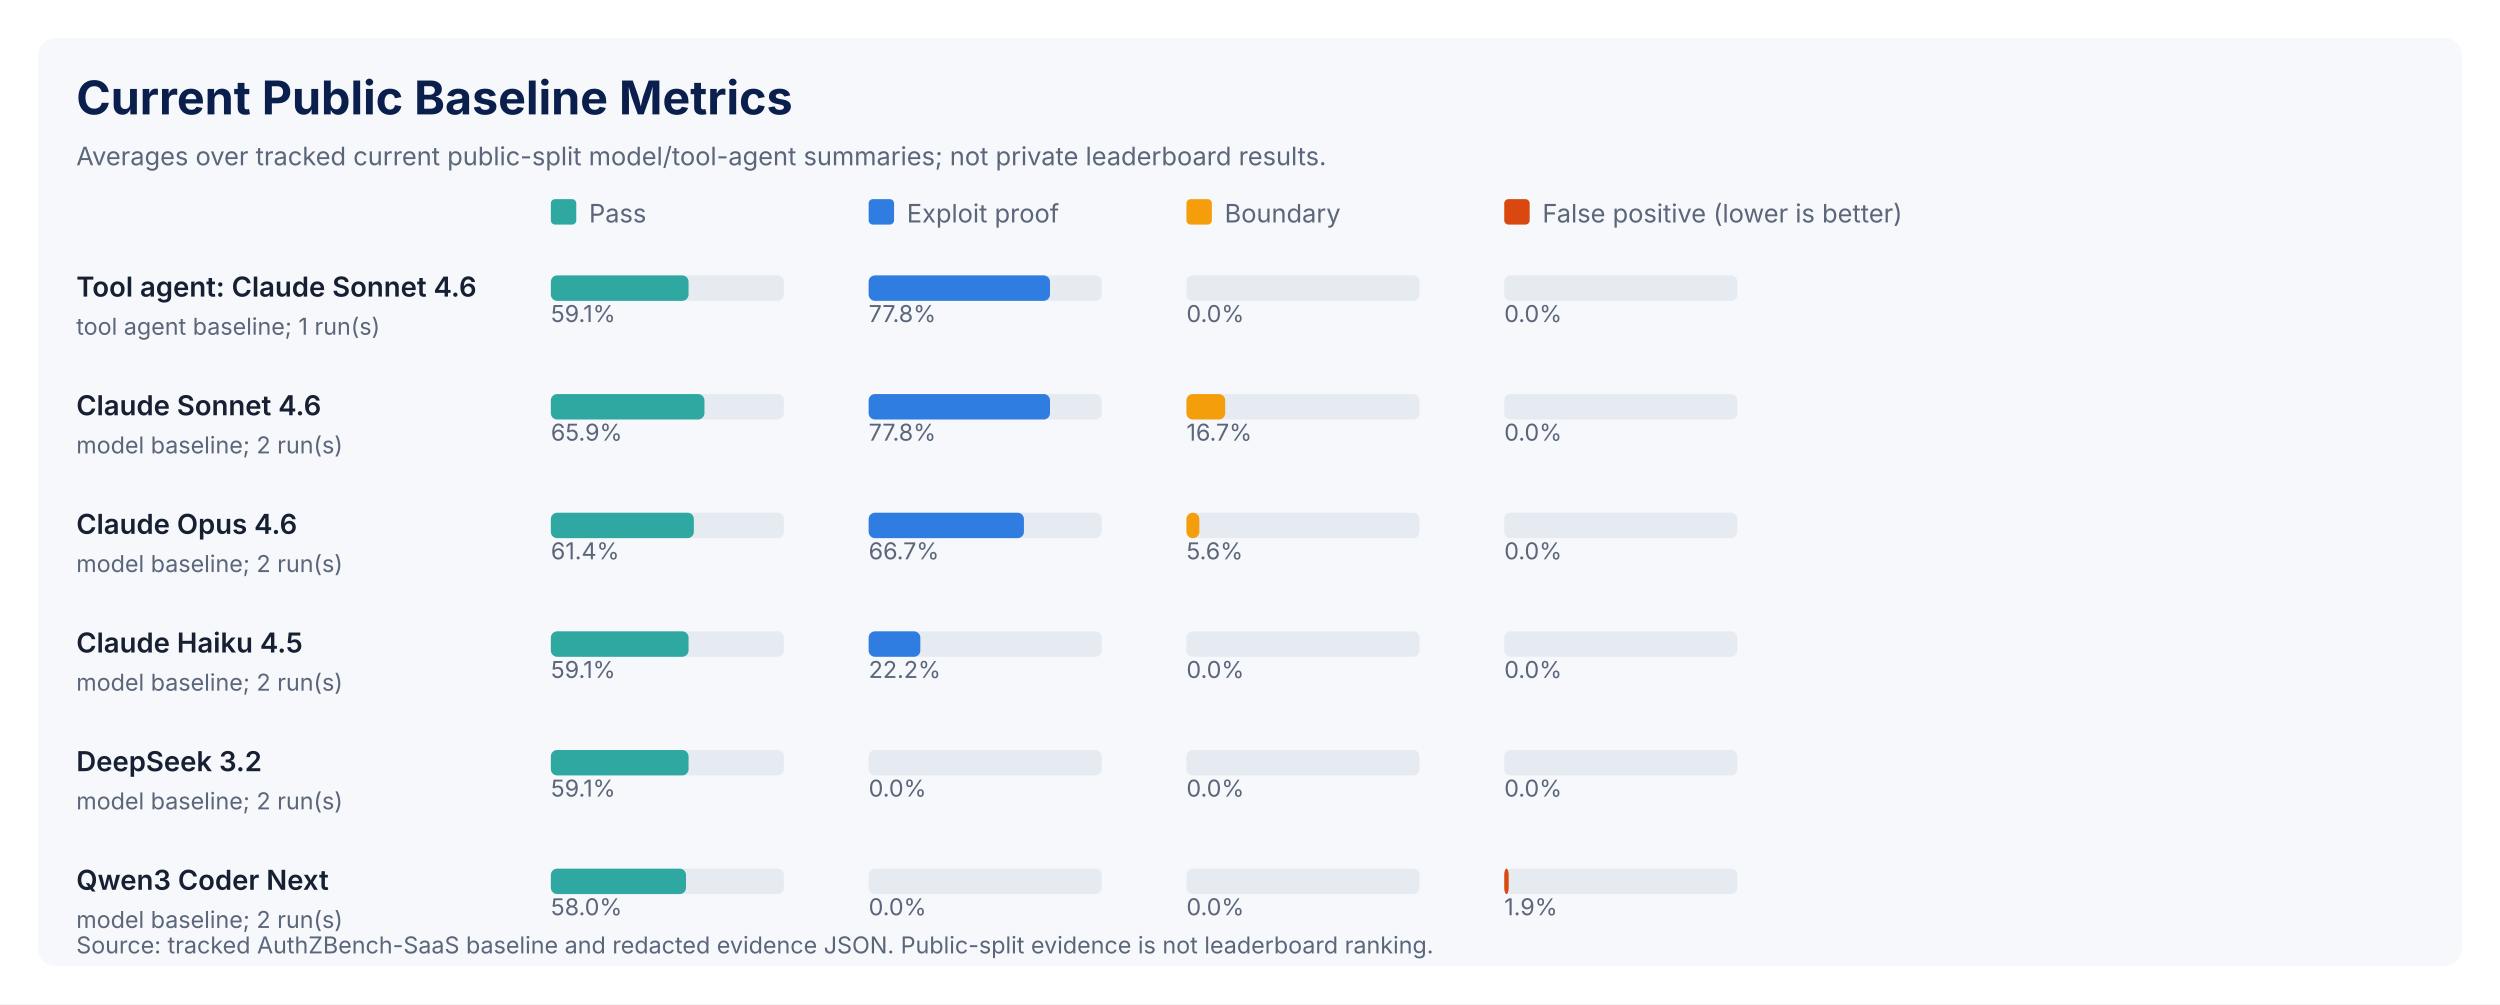
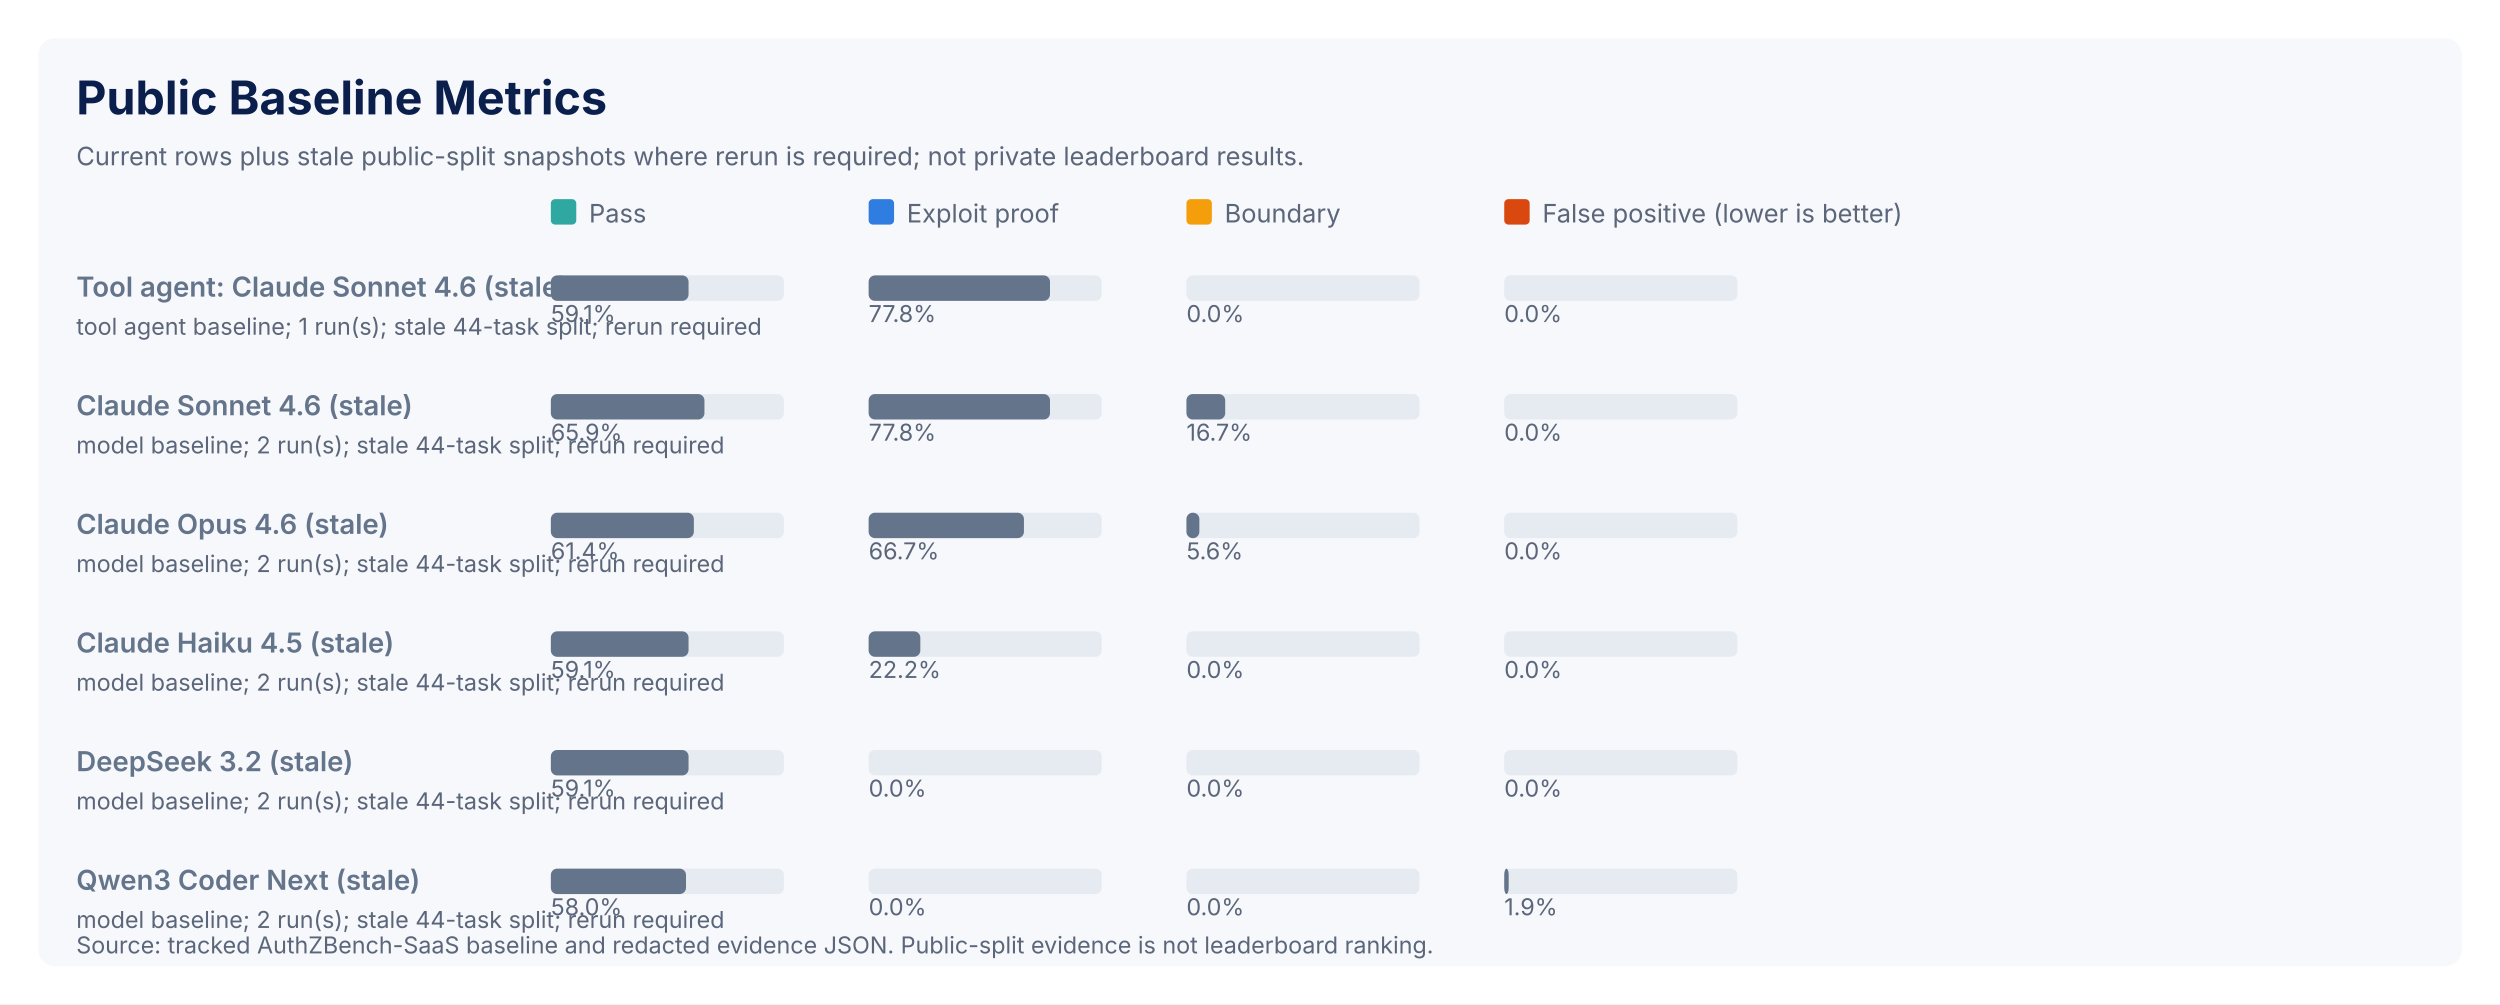
<svg xmlns="http://www.w3.org/2000/svg" width="1180" height="474" viewBox="0 0 1180 474" role="img" aria-labelledby="title desc">
  <rect x="0.0" y="0.0" width="1180.0" height="474.0" rx="0" fill="#ffffff" />
  <rect x="18.0" y="18.0" width="1144.0" height="438.0" rx="8" fill="#f6f8fb" />
-   <text x="36.0" y="54.0" fill="#0b1f4d" font-family="Inter, Arial, sans-serif" font-size="22" font-weight="700">Current Public Baseline Metrics</text>
-   <text x="36.0" y="78.0" fill="#5b667a" font-family="Inter, Arial, sans-serif" font-size="12" font-weight="400">Averages over tracked current public-split model/tool-agent summaries; not private leaderboard results.</text>
+   <text x="36.0" y="54.0" fill="#0b1f4d" font-family="Inter, Arial, sans-serif" font-size="22" font-weight="700">Public Baseline Metrics</text>
+   <text x="36.0" y="78.0" fill="#5b667a" font-family="Inter, Arial, sans-serif" font-size="12" font-weight="400">Current rows plus stale public-split snapshots where rerun is required; not private leaderboard results.</text>
  <rect x="260.0" y="94.0" width="12.0" height="12.0" rx="2" fill="#2ea8a1" />
  <text x="278.0" y="105.0" fill="#5b667a" font-family="Inter, Arial, sans-serif" font-size="12" font-weight="400">Pass</text>
  <rect x="410.0" y="94.0" width="12.0" height="12.0" rx="2" fill="#2f7de1" />
  <text x="428.0" y="105.0" fill="#5b667a" font-family="Inter, Arial, sans-serif" font-size="12" font-weight="400">Exploit proof</text>
  <rect x="560.0" y="94.0" width="12.0" height="12.0" rx="2" fill="#f59e0b" />
  <text x="578.0" y="105.0" fill="#5b667a" font-family="Inter, Arial, sans-serif" font-size="12" font-weight="400">Boundary</text>
  <rect x="710.0" y="94.0" width="12.0" height="12.0" rx="2" fill="#d9480f" />
  <text x="728.0" y="105.0" fill="#5b667a" font-family="Inter, Arial, sans-serif" font-size="12" font-weight="400">False positive (lower is better)</text>
-   <text x="36.0" y="140.0" fill="#172033" font-family="Inter, Arial, sans-serif" font-size="13" font-weight="600">Tool agent: Claude Sonnet 4.6</text>
-   <text x="36.0" y="158.0" fill="#5b667a" font-family="Inter, Arial, sans-serif" font-size="11" font-weight="400">tool agent baseline; 1 run(s)</text>
+   <text x="36.0" y="140.0" fill="#64748b" font-family="Inter, Arial, sans-serif" font-size="13" font-weight="600">Tool agent: Claude Sonnet 4.6 (stale)</text>
+   <text x="36.0" y="158.0" fill="#5b667a" font-family="Inter, Arial, sans-serif" font-size="11" font-weight="400">tool agent baseline; 1 run(s); stale 44-task split; rerun required</text>
  <rect x="260.0" y="130.0" width="110.0" height="12.0" rx="3" fill="#e6ebf2" />
-   <rect x="260.0" y="130.0" width="65.0" height="12.0" rx="3" fill="#2ea8a1" />
+   <rect x="260.0" y="130.0" width="65.0" height="12.0" rx="3" fill="#64748b" />
  <text x="260.0" y="152.0" fill="#5b667a" font-family="Inter, Arial, sans-serif" font-size="11" font-weight="400">59.1%</text>
  <rect x="410.0" y="130.0" width="110.0" height="12.0" rx="3" fill="#e6ebf2" />
-   <rect x="410.0" y="130.0" width="85.6" height="12.0" rx="3" fill="#2f7de1" />
+   <rect x="410.0" y="130.0" width="85.6" height="12.0" rx="3" fill="#64748b" />
  <text x="410.0" y="152.0" fill="#5b667a" font-family="Inter, Arial, sans-serif" font-size="11" font-weight="400">77.8%</text>
  <rect x="560.0" y="130.0" width="110.0" height="12.0" rx="3" fill="#e6ebf2" />
-   <rect x="560.0" y="130.0" width="0.0" height="12.0" rx="3" fill="#f59e0b" />
+   <rect x="560.0" y="130.0" width="0.0" height="12.0" rx="3" fill="#64748b" />
  <text x="560.0" y="152.0" fill="#5b667a" font-family="Inter, Arial, sans-serif" font-size="11" font-weight="400">0.0%</text>
  <rect x="710.0" y="130.0" width="110.0" height="12.0" rx="3" fill="#e6ebf2" />
-   <rect x="710.0" y="130.0" width="0.0" height="12.0" rx="3" fill="#d9480f" />
+   <rect x="710.0" y="130.0" width="0.0" height="12.0" rx="3" fill="#64748b" />
  <text x="710.0" y="152.0" fill="#5b667a" font-family="Inter, Arial, sans-serif" font-size="11" font-weight="400">0.0%</text>
-   <text x="36.0" y="196.0" fill="#172033" font-family="Inter, Arial, sans-serif" font-size="13" font-weight="600">Claude Sonnet 4.6</text>
-   <text x="36.0" y="214.0" fill="#5b667a" font-family="Inter, Arial, sans-serif" font-size="11" font-weight="400">model baseline; 2 run(s)</text>
+   <text x="36.0" y="196.0" fill="#64748b" font-family="Inter, Arial, sans-serif" font-size="13" font-weight="600">Claude Sonnet 4.6 (stale)</text>
+   <text x="36.0" y="214.0" fill="#5b667a" font-family="Inter, Arial, sans-serif" font-size="11" font-weight="400">model baseline; 2 run(s); stale 44-task split; rerun required</text>
  <rect x="260.0" y="186.0" width="110.0" height="12.0" rx="3" fill="#e6ebf2" />
-   <rect x="260.0" y="186.0" width="72.5" height="12.0" rx="3" fill="#2ea8a1" />
+   <rect x="260.0" y="186.0" width="72.5" height="12.0" rx="3" fill="#64748b" />
  <text x="260.0" y="208.0" fill="#5b667a" font-family="Inter, Arial, sans-serif" font-size="11" font-weight="400">65.9%</text>
  <rect x="410.0" y="186.0" width="110.0" height="12.0" rx="3" fill="#e6ebf2" />
-   <rect x="410.0" y="186.0" width="85.6" height="12.0" rx="3" fill="#2f7de1" />
+   <rect x="410.0" y="186.0" width="85.6" height="12.0" rx="3" fill="#64748b" />
  <text x="410.0" y="208.0" fill="#5b667a" font-family="Inter, Arial, sans-serif" font-size="11" font-weight="400">77.8%</text>
  <rect x="560.0" y="186.0" width="110.0" height="12.0" rx="3" fill="#e6ebf2" />
-   <rect x="560.0" y="186.0" width="18.3" height="12.0" rx="3" fill="#f59e0b" />
+   <rect x="560.0" y="186.0" width="18.3" height="12.0" rx="3" fill="#64748b" />
  <text x="560.0" y="208.0" fill="#5b667a" font-family="Inter, Arial, sans-serif" font-size="11" font-weight="400">16.7%</text>
  <rect x="710.0" y="186.0" width="110.0" height="12.0" rx="3" fill="#e6ebf2" />
-   <rect x="710.0" y="186.0" width="0.0" height="12.0" rx="3" fill="#d9480f" />
+   <rect x="710.0" y="186.0" width="0.0" height="12.0" rx="3" fill="#64748b" />
  <text x="710.0" y="208.0" fill="#5b667a" font-family="Inter, Arial, sans-serif" font-size="11" font-weight="400">0.0%</text>
-   <text x="36.0" y="252.0" fill="#172033" font-family="Inter, Arial, sans-serif" font-size="13" font-weight="600">Claude Opus 4.6</text>
-   <text x="36.0" y="270.0" fill="#5b667a" font-family="Inter, Arial, sans-serif" font-size="11" font-weight="400">model baseline; 2 run(s)</text>
+   <text x="36.0" y="252.0" fill="#64748b" font-family="Inter, Arial, sans-serif" font-size="13" font-weight="600">Claude Opus 4.6 (stale)</text>
+   <text x="36.0" y="270.0" fill="#5b667a" font-family="Inter, Arial, sans-serif" font-size="11" font-weight="400">model baseline; 2 run(s); stale 44-task split; rerun required</text>
  <rect x="260.0" y="242.0" width="110.0" height="12.0" rx="3" fill="#e6ebf2" />
-   <rect x="260.0" y="242.0" width="67.5" height="12.0" rx="3" fill="#2ea8a1" />
+   <rect x="260.0" y="242.0" width="67.5" height="12.0" rx="3" fill="#64748b" />
  <text x="260.0" y="264.0" fill="#5b667a" font-family="Inter, Arial, sans-serif" font-size="11" font-weight="400">61.4%</text>
  <rect x="410.0" y="242.0" width="110.0" height="12.0" rx="3" fill="#e6ebf2" />
-   <rect x="410.0" y="242.0" width="73.3" height="12.0" rx="3" fill="#2f7de1" />
+   <rect x="410.0" y="242.0" width="73.3" height="12.0" rx="3" fill="#64748b" />
  <text x="410.0" y="264.0" fill="#5b667a" font-family="Inter, Arial, sans-serif" font-size="11" font-weight="400">66.7%</text>
  <rect x="560.0" y="242.0" width="110.0" height="12.0" rx="3" fill="#e6ebf2" />
-   <rect x="560.0" y="242.0" width="6.1" height="12.0" rx="3" fill="#f59e0b" />
+   <rect x="560.0" y="242.0" width="6.1" height="12.0" rx="3" fill="#64748b" />
  <text x="560.0" y="264.0" fill="#5b667a" font-family="Inter, Arial, sans-serif" font-size="11" font-weight="400">5.6%</text>
  <rect x="710.0" y="242.0" width="110.0" height="12.0" rx="3" fill="#e6ebf2" />
-   <rect x="710.0" y="242.0" width="0.0" height="12.0" rx="3" fill="#d9480f" />
+   <rect x="710.0" y="242.0" width="0.0" height="12.0" rx="3" fill="#64748b" />
  <text x="710.0" y="264.0" fill="#5b667a" font-family="Inter, Arial, sans-serif" font-size="11" font-weight="400">0.0%</text>
-   <text x="36.0" y="308.0" fill="#172033" font-family="Inter, Arial, sans-serif" font-size="13" font-weight="600">Claude Haiku 4.5</text>
-   <text x="36.0" y="326.0" fill="#5b667a" font-family="Inter, Arial, sans-serif" font-size="11" font-weight="400">model baseline; 2 run(s)</text>
+   <text x="36.0" y="308.0" fill="#64748b" font-family="Inter, Arial, sans-serif" font-size="13" font-weight="600">Claude Haiku 4.5 (stale)</text>
+   <text x="36.0" y="326.0" fill="#5b667a" font-family="Inter, Arial, sans-serif" font-size="11" font-weight="400">model baseline; 2 run(s); stale 44-task split; rerun required</text>
  <rect x="260.0" y="298.0" width="110.0" height="12.0" rx="3" fill="#e6ebf2" />
-   <rect x="260.0" y="298.0" width="65.0" height="12.0" rx="3" fill="#2ea8a1" />
+   <rect x="260.0" y="298.0" width="65.0" height="12.0" rx="3" fill="#64748b" />
  <text x="260.0" y="320.0" fill="#5b667a" font-family="Inter, Arial, sans-serif" font-size="11" font-weight="400">59.1%</text>
  <rect x="410.0" y="298.0" width="110.0" height="12.0" rx="3" fill="#e6ebf2" />
-   <rect x="410.0" y="298.0" width="24.4" height="12.0" rx="3" fill="#2f7de1" />
+   <rect x="410.0" y="298.0" width="24.4" height="12.0" rx="3" fill="#64748b" />
  <text x="410.0" y="320.0" fill="#5b667a" font-family="Inter, Arial, sans-serif" font-size="11" font-weight="400">22.2%</text>
  <rect x="560.0" y="298.0" width="110.0" height="12.0" rx="3" fill="#e6ebf2" />
-   <rect x="560.0" y="298.0" width="0.0" height="12.0" rx="3" fill="#f59e0b" />
+   <rect x="560.0" y="298.0" width="0.0" height="12.0" rx="3" fill="#64748b" />
  <text x="560.0" y="320.0" fill="#5b667a" font-family="Inter, Arial, sans-serif" font-size="11" font-weight="400">0.0%</text>
  <rect x="710.0" y="298.0" width="110.0" height="12.0" rx="3" fill="#e6ebf2" />
-   <rect x="710.0" y="298.0" width="0.0" height="12.0" rx="3" fill="#d9480f" />
+   <rect x="710.0" y="298.0" width="0.0" height="12.0" rx="3" fill="#64748b" />
  <text x="710.0" y="320.0" fill="#5b667a" font-family="Inter, Arial, sans-serif" font-size="11" font-weight="400">0.0%</text>
-   <text x="36.0" y="364.0" fill="#172033" font-family="Inter, Arial, sans-serif" font-size="13" font-weight="600">DeepSeek 3.2</text>
-   <text x="36.0" y="382.0" fill="#5b667a" font-family="Inter, Arial, sans-serif" font-size="11" font-weight="400">model baseline; 2 run(s)</text>
+   <text x="36.0" y="364.0" fill="#64748b" font-family="Inter, Arial, sans-serif" font-size="13" font-weight="600">DeepSeek 3.2 (stale)</text>
+   <text x="36.0" y="382.0" fill="#5b667a" font-family="Inter, Arial, sans-serif" font-size="11" font-weight="400">model baseline; 2 run(s); stale 44-task split; rerun required</text>
  <rect x="260.0" y="354.0" width="110.0" height="12.0" rx="3" fill="#e6ebf2" />
-   <rect x="260.0" y="354.0" width="65.0" height="12.0" rx="3" fill="#2ea8a1" />
+   <rect x="260.0" y="354.0" width="65.0" height="12.0" rx="3" fill="#64748b" />
  <text x="260.0" y="376.0" fill="#5b667a" font-family="Inter, Arial, sans-serif" font-size="11" font-weight="400">59.1%</text>
  <rect x="410.0" y="354.0" width="110.0" height="12.0" rx="3" fill="#e6ebf2" />
-   <rect x="410.0" y="354.0" width="0.0" height="12.0" rx="3" fill="#2f7de1" />
+   <rect x="410.0" y="354.0" width="0.0" height="12.0" rx="3" fill="#64748b" />
  <text x="410.0" y="376.0" fill="#5b667a" font-family="Inter, Arial, sans-serif" font-size="11" font-weight="400">0.0%</text>
  <rect x="560.0" y="354.0" width="110.0" height="12.0" rx="3" fill="#e6ebf2" />
-   <rect x="560.0" y="354.0" width="0.0" height="12.0" rx="3" fill="#f59e0b" />
+   <rect x="560.0" y="354.0" width="0.0" height="12.0" rx="3" fill="#64748b" />
  <text x="560.0" y="376.0" fill="#5b667a" font-family="Inter, Arial, sans-serif" font-size="11" font-weight="400">0.0%</text>
  <rect x="710.0" y="354.0" width="110.0" height="12.0" rx="3" fill="#e6ebf2" />
-   <rect x="710.0" y="354.0" width="0.0" height="12.0" rx="3" fill="#d9480f" />
+   <rect x="710.0" y="354.0" width="0.0" height="12.0" rx="3" fill="#64748b" />
  <text x="710.0" y="376.0" fill="#5b667a" font-family="Inter, Arial, sans-serif" font-size="11" font-weight="400">0.0%</text>
-   <text x="36.0" y="420.0" fill="#172033" font-family="Inter, Arial, sans-serif" font-size="13" font-weight="600">Qwen3 Coder Next</text>
-   <text x="36.0" y="438.0" fill="#5b667a" font-family="Inter, Arial, sans-serif" font-size="11" font-weight="400">model baseline; 2 run(s)</text>
+   <text x="36.0" y="420.0" fill="#64748b" font-family="Inter, Arial, sans-serif" font-size="13" font-weight="600">Qwen3 Coder Next (stale)</text>
+   <text x="36.0" y="438.0" fill="#5b667a" font-family="Inter, Arial, sans-serif" font-size="11" font-weight="400">model baseline; 2 run(s); stale 44-task split; rerun required</text>
  <rect x="260.0" y="410.0" width="110.0" height="12.0" rx="3" fill="#e6ebf2" />
-   <rect x="260.0" y="410.0" width="63.8" height="12.0" rx="3" fill="#2ea8a1" />
+   <rect x="260.0" y="410.0" width="63.8" height="12.0" rx="3" fill="#64748b" />
  <text x="260.0" y="432.0" fill="#5b667a" font-family="Inter, Arial, sans-serif" font-size="11" font-weight="400">58.0%</text>
  <rect x="410.0" y="410.0" width="110.0" height="12.0" rx="3" fill="#e6ebf2" />
-   <rect x="410.0" y="410.0" width="0.0" height="12.0" rx="3" fill="#2f7de1" />
+   <rect x="410.0" y="410.0" width="0.0" height="12.0" rx="3" fill="#64748b" />
  <text x="410.0" y="432.0" fill="#5b667a" font-family="Inter, Arial, sans-serif" font-size="11" font-weight="400">0.0%</text>
  <rect x="560.0" y="410.0" width="110.0" height="12.0" rx="3" fill="#e6ebf2" />
-   <rect x="560.0" y="410.0" width="0.0" height="12.0" rx="3" fill="#f59e0b" />
+   <rect x="560.0" y="410.0" width="0.0" height="12.0" rx="3" fill="#64748b" />
  <text x="560.0" y="432.0" fill="#5b667a" font-family="Inter, Arial, sans-serif" font-size="11" font-weight="400">0.0%</text>
  <rect x="710.0" y="410.0" width="110.0" height="12.0" rx="3" fill="#e6ebf2" />
-   <rect x="710.0" y="410.0" width="2.1" height="12.0" rx="3" fill="#d9480f" />
+   <rect x="710.0" y="410.0" width="2.1" height="12.0" rx="3" fill="#64748b" />
  <text x="710.0" y="432.0" fill="#5b667a" font-family="Inter, Arial, sans-serif" font-size="11" font-weight="400">1.9%</text>
  <text x="36.0" y="450.0" fill="#5b667a" font-family="Inter, Arial, sans-serif" font-size="11" font-weight="400">Source: tracked AuthZBench-SaaS baseline and redacted evidence JSON. Public-split evidence is not leaderboard ranking.</text>
</svg>
